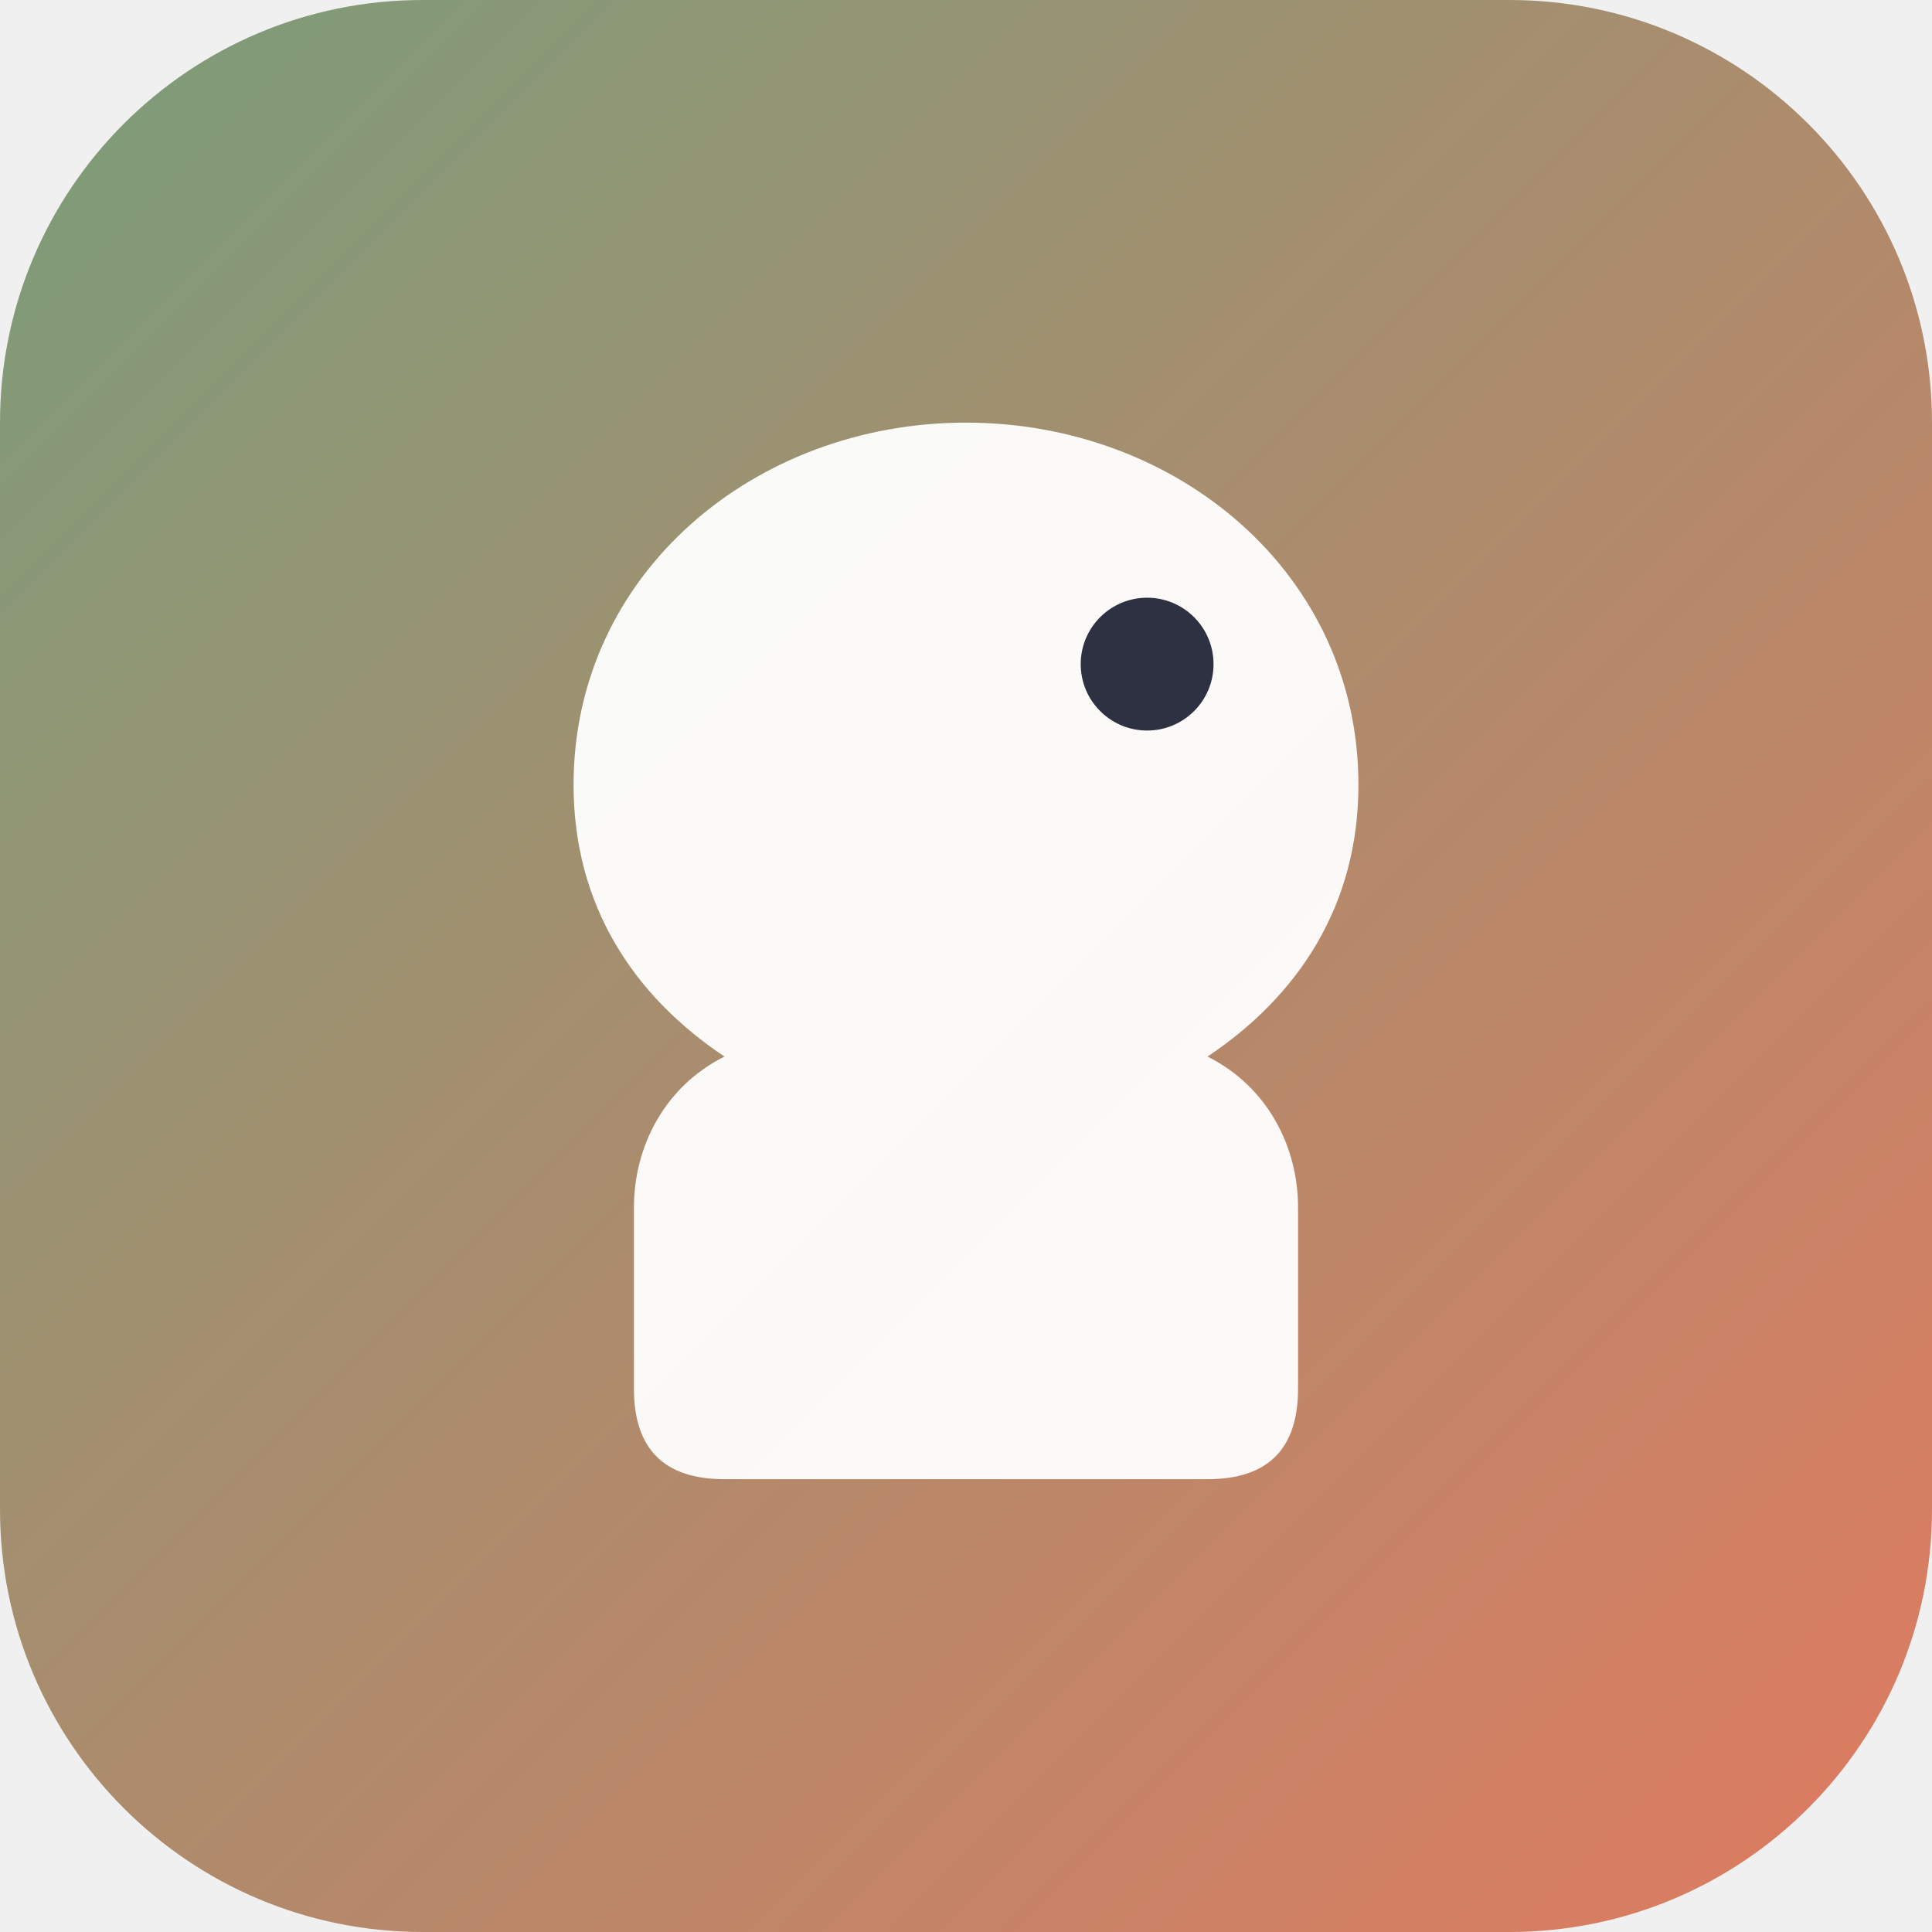
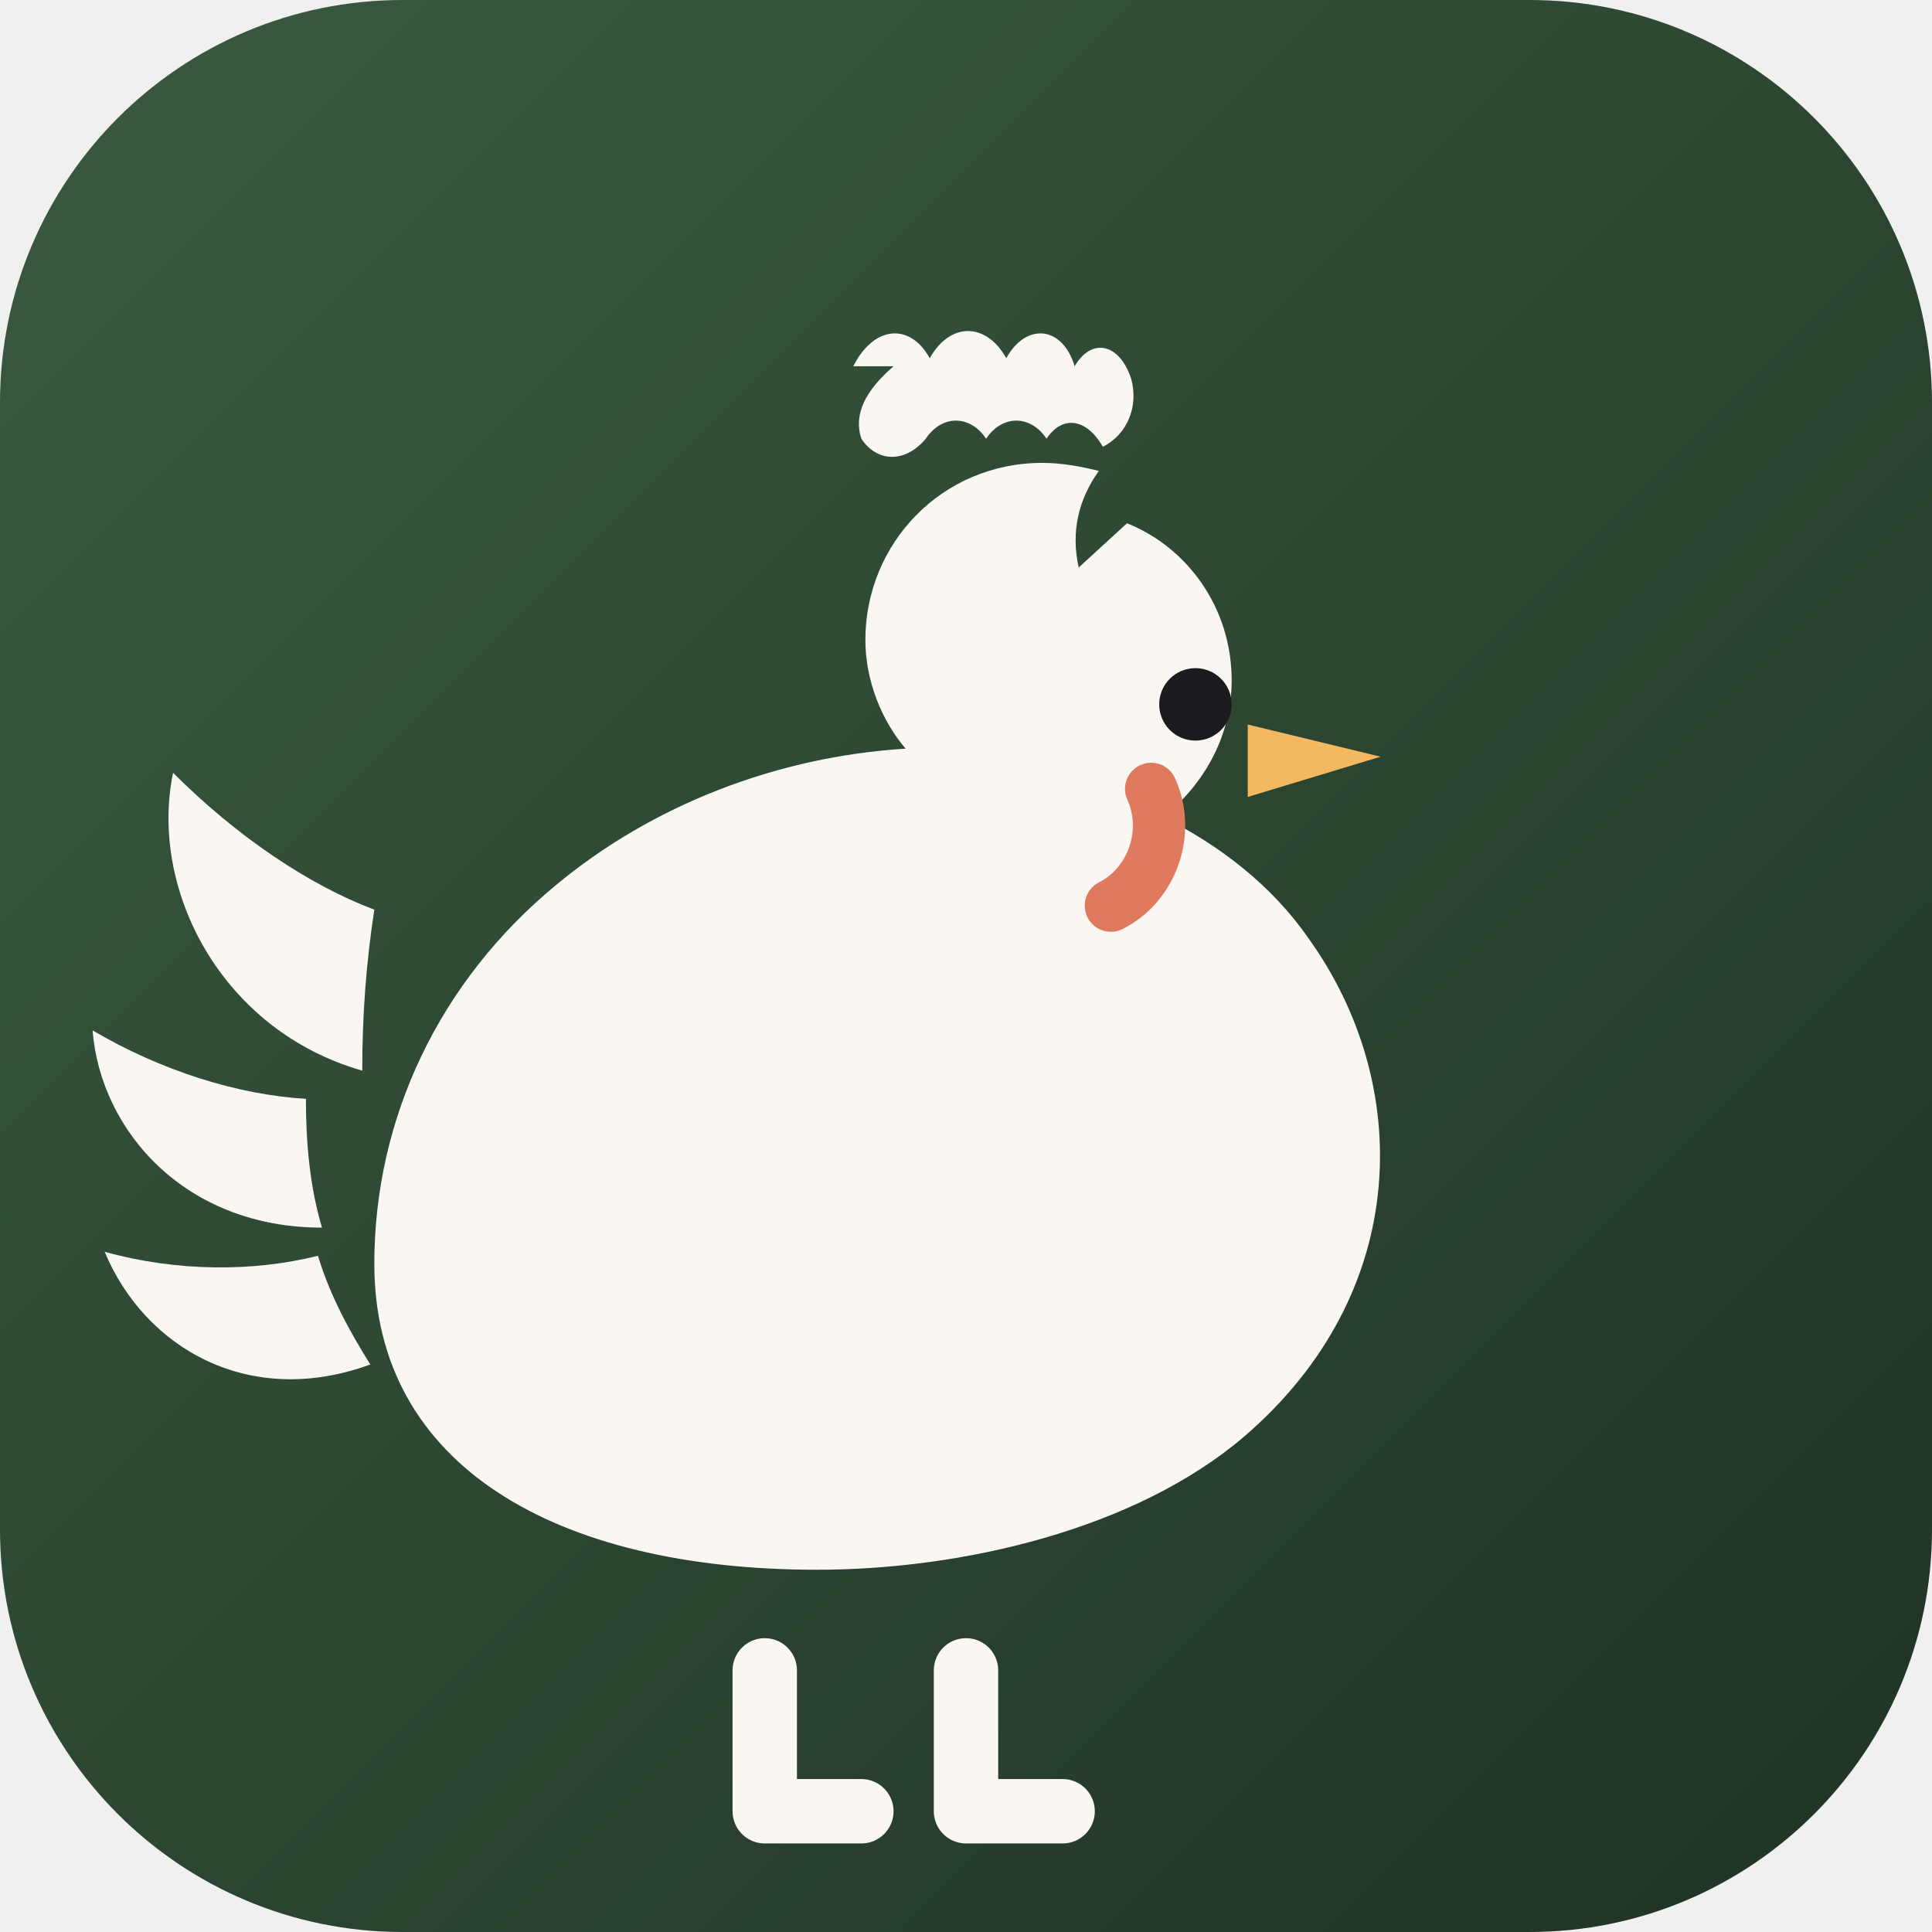
- <svg xmlns="http://www.w3.org/2000/svg" viewBox="0 0 64 64" width="64" height="64">
+ <svg xmlns="http://www.w3.org/2000/svg" viewBox="0 0 48 48" width="48" height="48">
  <defs>
-     <linearGradient id="g" x1="0" y1="0" x2="1" y2="1">
-       <stop offset="0%" stop-color="#7A9D7A" />
-       <stop offset="100%" stop-color="#E07A5F" />
+     <linearGradient id="bg" x1="0%" y1="0%" x2="100%" y2="100%">
+       <stop offset="0%" stop-color="#3A5A40" />
+       <stop offset="100%" stop-color="#1F3324" />
    </linearGradient>
  </defs>
-   <rect width="64" height="64" rx="14" fill="url(#g)" />
-   <path d="M32 14c-7 0-13 5-13 12 0 4 2 7 5 9-2 1-3 3-3 5v6c0 2 1 3 3 3h16c2 0 3-1 3-3v-6c0-2-1-4-3-5 3-2 5-5 5-9 0-7-6-12-13-12z" fill="#fff" opacity=".95" />
-   <circle cx="38" cy="22" r="2.2" fill="#2D3142" />
+   <rect width="48" height="48" rx="10" fill="url(#bg)" />
+   <g fill="#FAF7F2">
+     <path d="M21.2 9.1c.5-1 1.4-1.1 1.9-.2.5-.9 1.4-.9 1.9 0 .5-.9 1.4-.8 1.7.2.4-.7 1.1-.6 1.4.3.2.7-.1 1.4-.7 1.7-.4-.7-1-.8-1.4-.2-.4-.6-1.1-.6-1.5 0-.4-.6-1.1-.6-1.5 0-.5.6-1.2.6-1.6 0-.2-.6.1-1.2.8-1.8z" />
+     <path d="M28 13c1.5.6 2.6 2.1 2.6 3.9 0 1.4-.7 2.6-1.7 3.4 1.4.7 2.7 1.7 3.6 3 2.6 3.6 2.6 8.8-1.6 12.4-2.7 2.3-7 3.3-10.6 3.3-6.5 0-11-2.6-11-7.6 0-3.6 1.6-7 4.5-9.4 2.4-2 5.5-3.2 8.7-3.4-.6-.7-1-1.7-1-2.7 0-2.4 1.9-4.4 4.4-4.4.5 0 1 .1 1.4.2-.5.7-.7 1.5-.5 2.4z" />
+     <path d="M9 26.6c-3.5-1-5.3-4.5-4.7-7.4 1.6 1.6 3.4 2.8 5 3.4-.2 1.3-.3 2.6-.3 4z" />
+     <path d="M8 30.5c-3.4 0-5.5-2.4-5.7-4.9 1.7 1 3.6 1.6 5.3 1.7 0 1.1.1 2.2.4 3.2z" />
+     <path d="M9.2 33.9c-3 1.1-5.6-.4-6.6-2.8 1.8.5 3.7.5 5.3.1.3 1 .8 1.9 1.3 2.7z" />
+   </g>
+   <circle cx="29.7" cy="17.5" r="0.9" fill="#1B1B1F" />
+   <path d="M31 18l3.3.8-3.3 1z" fill="#F4B860" />
+   <path d="M28.6 19.6c.5 1.1 0 2.4-1 2.9" stroke="#E07A5F" stroke-width="1.3" fill="none" stroke-linecap="round" />
+   <path d="M19 41.5v3.5M19 45h2.4M24 41.5v3.5M24 45h2.4" stroke="#FAF7F2" stroke-width="1.6" stroke-linecap="round" />
</svg>
